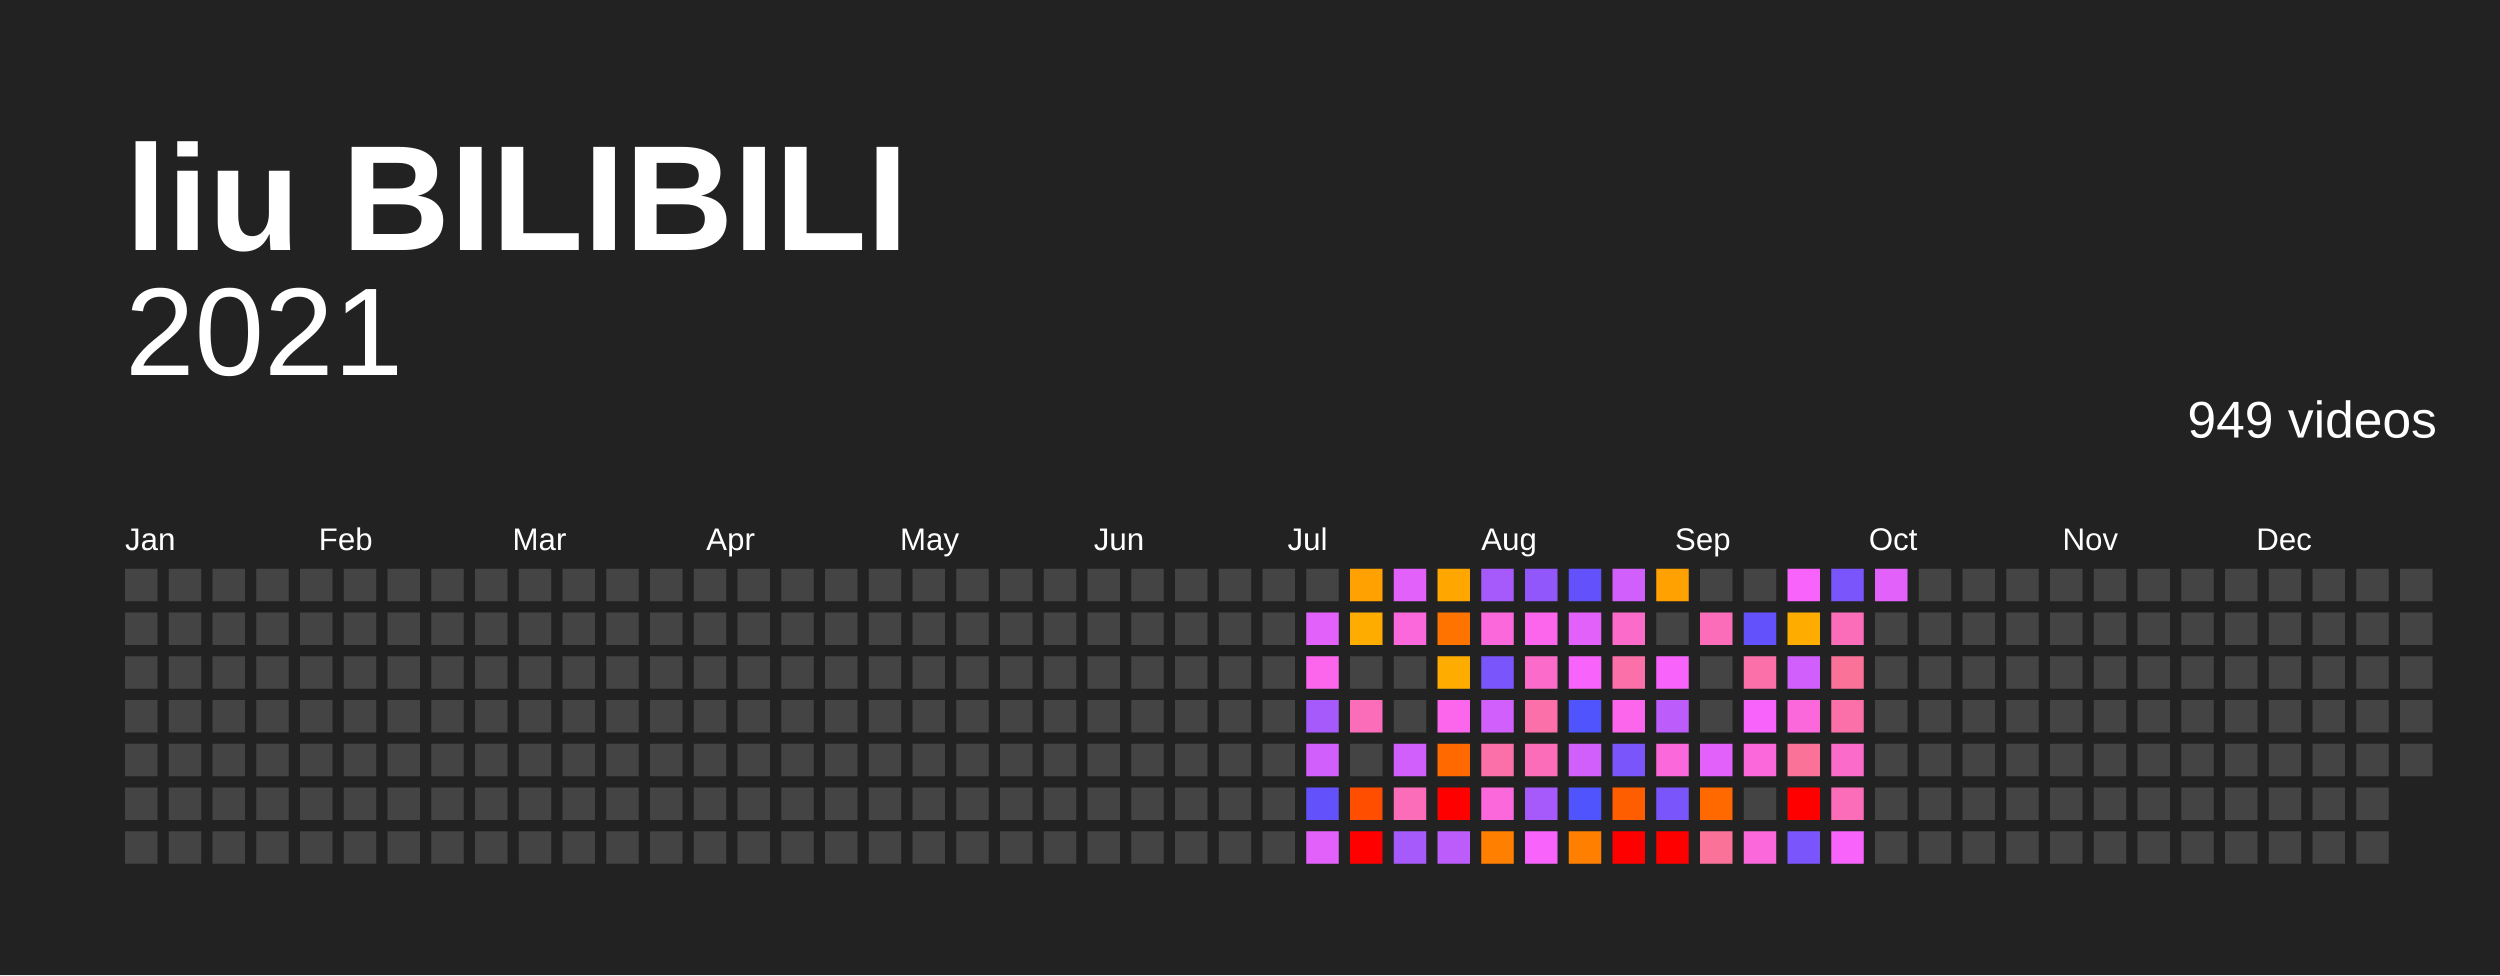
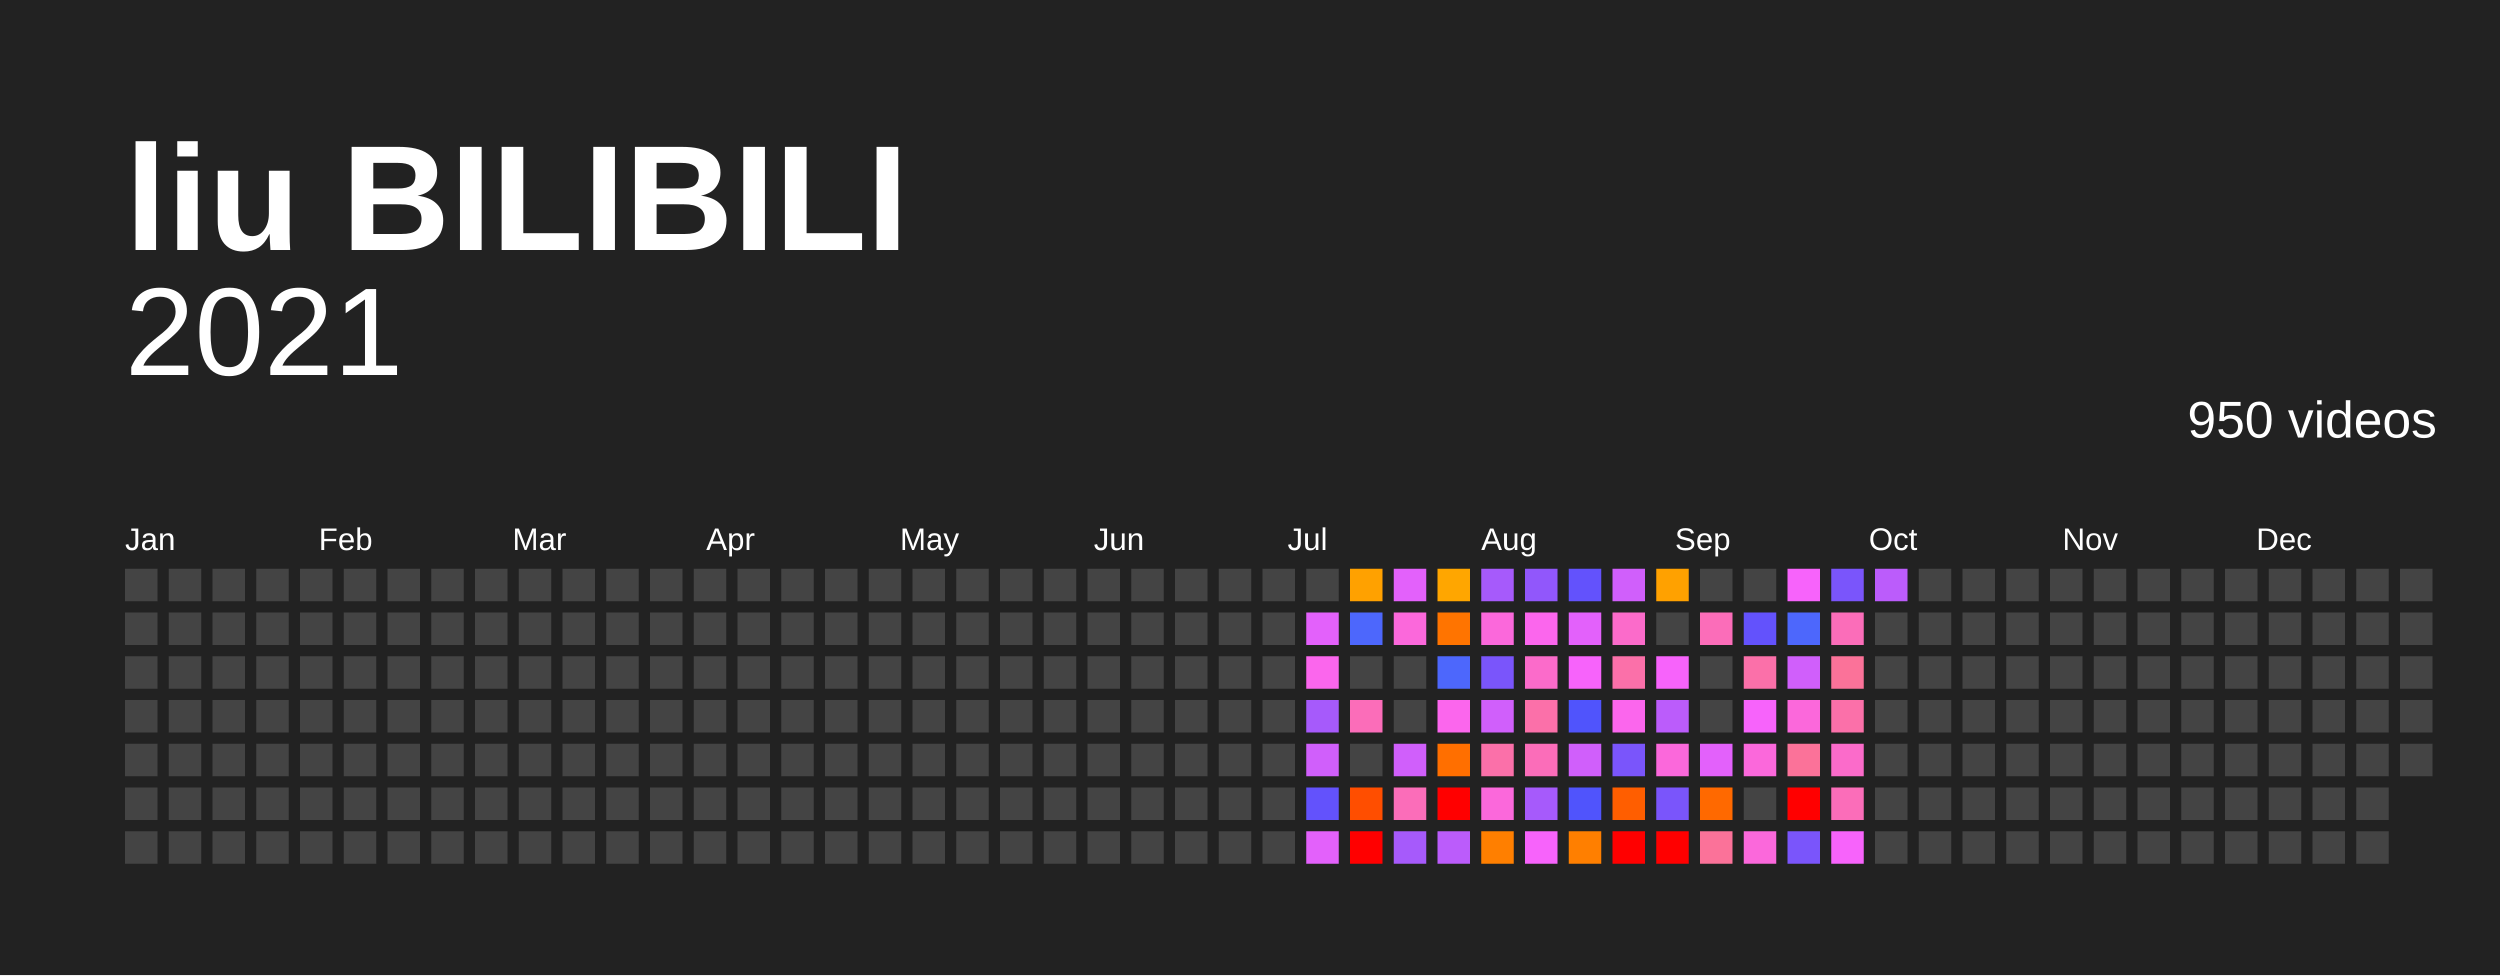
<svg xmlns="http://www.w3.org/2000/svg" baseProfile="full" height="78mm" version="1.1" viewBox="0,0,200,78" width="200mm">
  <defs />
  <rect fill="#222222" height="78" width="200" x="0" y="0" />
  <text fill="#FFFFFF" style="font-size:12px; font-family:Arial; font-weight:bold;" x="10" y="20">liu BILIBILI</text>
  <text alignment-baseline="hanging" fill="#FFFFFF" style="font-size:10.0px; font-family:Arial;" x="10" y="30">2021</text>
-   <text alignment-baseline="hanging" fill="#FFFFFF" style="font-size:4.125px; font-family:Arial;" x="175" y="35">949 videos</text>
+   <text alignment-baseline="hanging" fill="#FFFFFF" style="font-size:4.125px; font-family:Arial;" x="175" y="35">950 videos</text>
  <text fill="#FFFFFF" style="font-size:2.5px; font-family:Arial" x="10.0" y="44">Jan</text>
  <text fill="#FFFFFF" style="font-size:2.5px; font-family:Arial" x="25.5" y="44">Feb</text>
  <text fill="#FFFFFF" style="font-size:2.5px; font-family:Arial" x="41.0" y="44">Mar</text>
  <text fill="#FFFFFF" style="font-size:2.5px; font-family:Arial" x="56.5" y="44">Apr</text>
  <text fill="#FFFFFF" style="font-size:2.5px; font-family:Arial" x="72.0" y="44">May</text>
  <text fill="#FFFFFF" style="font-size:2.5px; font-family:Arial" x="87.5" y="44">Jun</text>
  <text fill="#FFFFFF" style="font-size:2.5px; font-family:Arial" x="103.0" y="44">Jul</text>
  <text fill="#FFFFFF" style="font-size:2.5px; font-family:Arial" x="118.5" y="44">Aug</text>
  <text fill="#FFFFFF" style="font-size:2.5px; font-family:Arial" x="134.0" y="44">Sep</text>
  <text fill="#FFFFFF" style="font-size:2.5px; font-family:Arial" x="149.5" y="44">Oct</text>
  <text fill="#FFFFFF" style="font-size:2.5px; font-family:Arial" x="165.0" y="44">Nov</text>
  <text fill="#FFFFFF" style="font-size:2.5px; font-family:Arial" x="180.5" y="44">Dec</text>
  <rect fill="#444444" height="2.6" width="2.6" x="10.0" y="45.5" />
  <rect fill="#444444" height="2.6" width="2.6" x="10.0" y="49.0" />
  <rect fill="#444444" height="2.6" width="2.6" x="10.0" y="52.5" />
  <rect fill="#444444" height="2.6" width="2.6" x="10.0" y="56.0" />
  <rect fill="#444444" height="2.6" width="2.6" x="10.0" y="59.5" />
  <rect fill="#444444" height="2.6" width="2.6" x="10.0" y="63.0" />
  <rect fill="#444444" height="2.6" width="2.6" x="10.0" y="66.5" />
  <rect fill="#444444" height="2.6" width="2.6" x="13.5" y="45.5" />
  <rect fill="#444444" height="2.6" width="2.6" x="13.5" y="49.0" />
  <rect fill="#444444" height="2.6" width="2.6" x="13.5" y="52.5" />
  <rect fill="#444444" height="2.6" width="2.6" x="13.5" y="56.0" />
  <rect fill="#444444" height="2.6" width="2.6" x="13.5" y="59.5" />
  <rect fill="#444444" height="2.6" width="2.6" x="13.5" y="63.0" />
  <rect fill="#444444" height="2.6" width="2.6" x="13.5" y="66.5" />
  <rect fill="#444444" height="2.6" width="2.6" x="17.0" y="45.5" />
  <rect fill="#444444" height="2.6" width="2.6" x="17.0" y="49.0" />
  <rect fill="#444444" height="2.6" width="2.6" x="17.0" y="52.5" />
  <rect fill="#444444" height="2.6" width="2.6" x="17.0" y="56.0" />
  <rect fill="#444444" height="2.6" width="2.6" x="17.0" y="59.5" />
  <rect fill="#444444" height="2.6" width="2.6" x="17.0" y="63.0" />
  <rect fill="#444444" height="2.6" width="2.6" x="17.0" y="66.5" />
  <rect fill="#444444" height="2.6" width="2.6" x="20.5" y="45.5" />
  <rect fill="#444444" height="2.6" width="2.6" x="20.5" y="49.0" />
  <rect fill="#444444" height="2.6" width="2.6" x="20.5" y="52.5" />
  <rect fill="#444444" height="2.6" width="2.6" x="20.5" y="56.0" />
  <rect fill="#444444" height="2.6" width="2.6" x="20.5" y="59.5" />
  <rect fill="#444444" height="2.6" width="2.6" x="20.5" y="63.0" />
  <rect fill="#444444" height="2.6" width="2.6" x="20.5" y="66.5" />
  <rect fill="#444444" height="2.6" width="2.6" x="24.0" y="45.5" />
  <rect fill="#444444" height="2.6" width="2.6" x="24.0" y="49.0" />
  <rect fill="#444444" height="2.6" width="2.6" x="24.0" y="52.5" />
  <rect fill="#444444" height="2.6" width="2.6" x="24.0" y="56.0" />
  <rect fill="#444444" height="2.6" width="2.6" x="24.0" y="59.5" />
  <rect fill="#444444" height="2.6" width="2.6" x="24.0" y="63.0" />
  <rect fill="#444444" height="2.6" width="2.6" x="24.0" y="66.5" />
  <rect fill="#444444" height="2.6" width="2.6" x="27.5" y="45.5" />
  <rect fill="#444444" height="2.6" width="2.6" x="27.5" y="49.0" />
  <rect fill="#444444" height="2.6" width="2.6" x="27.5" y="52.5" />
  <rect fill="#444444" height="2.6" width="2.6" x="27.5" y="56.0" />
  <rect fill="#444444" height="2.6" width="2.6" x="27.5" y="59.5" />
  <rect fill="#444444" height="2.6" width="2.6" x="27.5" y="63.0" />
  <rect fill="#444444" height="2.6" width="2.6" x="27.5" y="66.5" />
  <rect fill="#444444" height="2.6" width="2.6" x="31.0" y="45.5" />
  <rect fill="#444444" height="2.6" width="2.6" x="31.0" y="49.0" />
  <rect fill="#444444" height="2.6" width="2.6" x="31.0" y="52.5" />
  <rect fill="#444444" height="2.6" width="2.6" x="31.0" y="56.0" />
  <rect fill="#444444" height="2.6" width="2.6" x="31.0" y="59.5" />
  <rect fill="#444444" height="2.6" width="2.6" x="31.0" y="63.0" />
  <rect fill="#444444" height="2.6" width="2.6" x="31.0" y="66.5" />
  <rect fill="#444444" height="2.6" width="2.6" x="34.5" y="45.5" />
  <rect fill="#444444" height="2.6" width="2.6" x="34.5" y="49.0" />
  <rect fill="#444444" height="2.6" width="2.6" x="34.5" y="52.5" />
  <rect fill="#444444" height="2.6" width="2.6" x="34.5" y="56.0" />
  <rect fill="#444444" height="2.6" width="2.6" x="34.5" y="59.5" />
  <rect fill="#444444" height="2.6" width="2.6" x="34.5" y="63.0" />
  <rect fill="#444444" height="2.6" width="2.6" x="34.5" y="66.5" />
  <rect fill="#444444" height="2.6" width="2.6" x="38.0" y="45.5" />
  <rect fill="#444444" height="2.6" width="2.6" x="38.0" y="49.0" />
  <rect fill="#444444" height="2.6" width="2.6" x="38.0" y="52.5" />
  <rect fill="#444444" height="2.6" width="2.6" x="38.0" y="56.0" />
  <rect fill="#444444" height="2.6" width="2.6" x="38.0" y="59.5" />
  <rect fill="#444444" height="2.6" width="2.6" x="38.0" y="63.0" />
  <rect fill="#444444" height="2.6" width="2.6" x="38.0" y="66.5" />
  <rect fill="#444444" height="2.6" width="2.6" x="41.5" y="45.5" />
  <rect fill="#444444" height="2.6" width="2.6" x="41.5" y="49.0" />
  <rect fill="#444444" height="2.6" width="2.6" x="41.5" y="52.5" />
  <rect fill="#444444" height="2.6" width="2.6" x="41.5" y="56.0" />
  <rect fill="#444444" height="2.6" width="2.6" x="41.5" y="59.5" />
  <rect fill="#444444" height="2.6" width="2.6" x="41.5" y="63.0" />
  <rect fill="#444444" height="2.6" width="2.6" x="41.5" y="66.5" />
  <rect fill="#444444" height="2.6" width="2.6" x="45.0" y="45.5" />
  <rect fill="#444444" height="2.6" width="2.6" x="45.0" y="49.0" />
  <rect fill="#444444" height="2.6" width="2.6" x="45.0" y="52.5" />
  <rect fill="#444444" height="2.6" width="2.6" x="45.0" y="56.0" />
  <rect fill="#444444" height="2.6" width="2.6" x="45.0" y="59.5" />
  <rect fill="#444444" height="2.6" width="2.6" x="45.0" y="63.0" />
  <rect fill="#444444" height="2.6" width="2.6" x="45.0" y="66.5" />
  <rect fill="#444444" height="2.6" width="2.6" x="48.5" y="45.5" />
  <rect fill="#444444" height="2.6" width="2.6" x="48.5" y="49.0" />
  <rect fill="#444444" height="2.6" width="2.6" x="48.5" y="52.5" />
  <rect fill="#444444" height="2.6" width="2.6" x="48.5" y="56.0" />
  <rect fill="#444444" height="2.6" width="2.6" x="48.5" y="59.5" />
  <rect fill="#444444" height="2.6" width="2.6" x="48.5" y="63.0" />
  <rect fill="#444444" height="2.6" width="2.6" x="48.5" y="66.5" />
  <rect fill="#444444" height="2.6" width="2.6" x="52.0" y="45.5" />
  <rect fill="#444444" height="2.6" width="2.6" x="52.0" y="49.0" />
  <rect fill="#444444" height="2.6" width="2.6" x="52.0" y="52.5" />
  <rect fill="#444444" height="2.6" width="2.6" x="52.0" y="56.0" />
  <rect fill="#444444" height="2.6" width="2.6" x="52.0" y="59.5" />
  <rect fill="#444444" height="2.6" width="2.6" x="52.0" y="63.0" />
  <rect fill="#444444" height="2.6" width="2.6" x="52.0" y="66.5" />
  <rect fill="#444444" height="2.6" width="2.6" x="55.5" y="45.5" />
  <rect fill="#444444" height="2.6" width="2.6" x="55.5" y="49.0" />
  <rect fill="#444444" height="2.6" width="2.6" x="55.5" y="52.5" />
  <rect fill="#444444" height="2.6" width="2.6" x="55.5" y="56.0" />
  <rect fill="#444444" height="2.6" width="2.6" x="55.5" y="59.5" />
  <rect fill="#444444" height="2.6" width="2.6" x="55.5" y="63.0" />
  <rect fill="#444444" height="2.6" width="2.6" x="55.5" y="66.5" />
  <rect fill="#444444" height="2.6" width="2.6" x="59.0" y="45.5" />
  <rect fill="#444444" height="2.6" width="2.6" x="59.0" y="49.0" />
  <rect fill="#444444" height="2.6" width="2.6" x="59.0" y="52.5" />
  <rect fill="#444444" height="2.6" width="2.6" x="59.0" y="56.0" />
  <rect fill="#444444" height="2.6" width="2.6" x="59.0" y="59.5" />
  <rect fill="#444444" height="2.6" width="2.6" x="59.0" y="63.0" />
  <rect fill="#444444" height="2.6" width="2.6" x="59.0" y="66.5" />
  <rect fill="#444444" height="2.6" width="2.6" x="62.5" y="45.5" />
  <rect fill="#444444" height="2.6" width="2.6" x="62.5" y="49.0" />
  <rect fill="#444444" height="2.6" width="2.6" x="62.5" y="52.5" />
  <rect fill="#444444" height="2.6" width="2.6" x="62.5" y="56.0" />
  <rect fill="#444444" height="2.6" width="2.6" x="62.5" y="59.5" />
  <rect fill="#444444" height="2.6" width="2.6" x="62.5" y="63.0" />
  <rect fill="#444444" height="2.6" width="2.6" x="62.5" y="66.5" />
  <rect fill="#444444" height="2.6" width="2.6" x="66.0" y="45.5" />
  <rect fill="#444444" height="2.6" width="2.6" x="66.0" y="49.0" />
  <rect fill="#444444" height="2.6" width="2.6" x="66.0" y="52.5" />
  <rect fill="#444444" height="2.6" width="2.6" x="66.0" y="56.0" />
  <rect fill="#444444" height="2.6" width="2.6" x="66.0" y="59.5" />
  <rect fill="#444444" height="2.6" width="2.6" x="66.0" y="63.0" />
  <rect fill="#444444" height="2.6" width="2.6" x="66.0" y="66.5" />
  <rect fill="#444444" height="2.6" width="2.6" x="69.5" y="45.5" />
  <rect fill="#444444" height="2.6" width="2.6" x="69.5" y="49.0" />
  <rect fill="#444444" height="2.6" width="2.6" x="69.5" y="52.5" />
  <rect fill="#444444" height="2.6" width="2.6" x="69.5" y="56.0" />
  <rect fill="#444444" height="2.6" width="2.6" x="69.5" y="59.5" />
  <rect fill="#444444" height="2.6" width="2.6" x="69.5" y="63.0" />
  <rect fill="#444444" height="2.6" width="2.6" x="69.5" y="66.5" />
  <rect fill="#444444" height="2.6" width="2.6" x="73.0" y="45.5" />
  <rect fill="#444444" height="2.6" width="2.6" x="73.0" y="49.0" />
  <rect fill="#444444" height="2.6" width="2.6" x="73.0" y="52.5" />
  <rect fill="#444444" height="2.6" width="2.6" x="73.0" y="56.0" />
  <rect fill="#444444" height="2.6" width="2.6" x="73.0" y="59.5" />
  <rect fill="#444444" height="2.6" width="2.6" x="73.0" y="63.0" />
  <rect fill="#444444" height="2.6" width="2.6" x="73.0" y="66.5" />
  <rect fill="#444444" height="2.6" width="2.6" x="76.5" y="45.5" />
  <rect fill="#444444" height="2.6" width="2.6" x="76.5" y="49.0" />
  <rect fill="#444444" height="2.6" width="2.6" x="76.5" y="52.5" />
  <rect fill="#444444" height="2.6" width="2.6" x="76.5" y="56.0" />
  <rect fill="#444444" height="2.6" width="2.6" x="76.5" y="59.5" />
  <rect fill="#444444" height="2.6" width="2.6" x="76.5" y="63.0" />
  <rect fill="#444444" height="2.6" width="2.6" x="76.5" y="66.5" />
  <rect fill="#444444" height="2.6" width="2.6" x="80.0" y="45.5" />
  <rect fill="#444444" height="2.6" width="2.6" x="80.0" y="49.0" />
  <rect fill="#444444" height="2.6" width="2.6" x="80.0" y="52.5" />
  <rect fill="#444444" height="2.6" width="2.6" x="80.0" y="56.0" />
  <rect fill="#444444" height="2.6" width="2.6" x="80.0" y="59.5" />
  <rect fill="#444444" height="2.6" width="2.6" x="80.0" y="63.0" />
  <rect fill="#444444" height="2.6" width="2.6" x="80.0" y="66.5" />
  <rect fill="#444444" height="2.6" width="2.6" x="83.5" y="45.5" />
  <rect fill="#444444" height="2.6" width="2.6" x="83.5" y="49.0" />
  <rect fill="#444444" height="2.6" width="2.6" x="83.5" y="52.5" />
  <rect fill="#444444" height="2.6" width="2.6" x="83.5" y="56.0" />
  <rect fill="#444444" height="2.6" width="2.6" x="83.5" y="59.5" />
  <rect fill="#444444" height="2.6" width="2.6" x="83.5" y="63.0" />
  <rect fill="#444444" height="2.6" width="2.6" x="83.5" y="66.5" />
  <rect fill="#444444" height="2.6" width="2.6" x="87.0" y="45.5" />
  <rect fill="#444444" height="2.6" width="2.6" x="87.0" y="49.0" />
  <rect fill="#444444" height="2.6" width="2.6" x="87.0" y="52.5" />
  <rect fill="#444444" height="2.6" width="2.6" x="87.0" y="56.0" />
  <rect fill="#444444" height="2.6" width="2.6" x="87.0" y="59.5" />
  <rect fill="#444444" height="2.6" width="2.6" x="87.0" y="63.0" />
  <rect fill="#444444" height="2.6" width="2.6" x="87.0" y="66.5" />
  <rect fill="#444444" height="2.6" width="2.6" x="90.5" y="45.5" />
  <rect fill="#444444" height="2.6" width="2.6" x="90.5" y="49.0" />
  <rect fill="#444444" height="2.6" width="2.6" x="90.5" y="52.5" />
  <rect fill="#444444" height="2.6" width="2.6" x="90.5" y="56.0" />
  <rect fill="#444444" height="2.6" width="2.6" x="90.5" y="59.5" />
  <rect fill="#444444" height="2.6" width="2.6" x="90.5" y="63.0" />
  <rect fill="#444444" height="2.6" width="2.6" x="90.5" y="66.5" />
  <rect fill="#444444" height="2.6" width="2.6" x="94.0" y="45.5" />
  <rect fill="#444444" height="2.6" width="2.6" x="94.0" y="49.0" />
  <rect fill="#444444" height="2.6" width="2.6" x="94.0" y="52.5" />
  <rect fill="#444444" height="2.6" width="2.6" x="94.0" y="56.0" />
  <rect fill="#444444" height="2.6" width="2.6" x="94.0" y="59.5" />
  <rect fill="#444444" height="2.6" width="2.6" x="94.0" y="63.0" />
  <rect fill="#444444" height="2.6" width="2.6" x="94.0" y="66.5" />
  <rect fill="#444444" height="2.6" width="2.6" x="97.5" y="45.5" />
  <rect fill="#444444" height="2.6" width="2.6" x="97.5" y="49.0" />
  <rect fill="#444444" height="2.6" width="2.6" x="97.5" y="52.5" />
  <rect fill="#444444" height="2.6" width="2.6" x="97.5" y="56.0" />
  <rect fill="#444444" height="2.6" width="2.6" x="97.5" y="59.5" />
  <rect fill="#444444" height="2.6" width="2.6" x="97.5" y="63.0" />
  <rect fill="#444444" height="2.6" width="2.6" x="97.5" y="66.5" />
  <rect fill="#444444" height="2.6" width="2.6" x="101.0" y="45.5" />
  <rect fill="#444444" height="2.6" width="2.6" x="101.0" y="49.0" />
  <rect fill="#444444" height="2.6" width="2.6" x="101.0" y="52.5" />
  <rect fill="#444444" height="2.6" width="2.6" x="101.0" y="56.0" />
  <rect fill="#444444" height="2.6" width="2.6" x="101.0" y="59.5" />
  <rect fill="#444444" height="2.6" width="2.6" x="101.0" y="63.0" />
  <rect fill="#444444" height="2.6" width="2.6" x="101.0" y="66.5" />
  <rect fill="#444444" height="2.6" width="2.6" x="104.5" y="45.5" />
  <rect fill="#e361fb" height="2.6" width="2.6" x="104.5" y="49.0" />
  <rect fill="#fb66ed" height="2.6" width="2.6" x="104.5" y="52.5" />
  <rect fill="#a65afb" height="2.6" width="2.6" x="104.5" y="56.0" />
  <rect fill="#d05ffb" height="2.6" width="2.6" x="104.5" y="59.5" />
  <rect fill="#6352fc" height="2.6" width="2.6" x="104.5" y="63.0" />
  <rect fill="#e361fb" height="2.6" width="2.6" x="104.5" y="66.5" />
  <rect fill="#ffa100" height="2.6" width="2.6" x="108.0" y="45.5" />
-   <rect fill="#ffac00" height="2.6" width="2.6" x="108.0" y="49.0" />
+   <rect fill="#4d67fc" height="2.6" width="2.6" x="108.0" y="49.0" />
  <rect fill="#444444" height="2.6" width="2.6" x="108.0" y="52.5" />
  <rect fill="#fb6db9" height="2.6" width="2.6" x="108.0" y="56.0" />
  <rect fill="#444444" height="2.6" width="2.6" x="108.0" y="59.5" />
  <rect fill="#ff4e00" height="2.6" width="2.6" x="108.0" y="63.0" />
  <rect fill="red" height="2.6" width="2.6" x="108.0" y="66.5" />
  <rect fill="#e361fb" height="2.6" width="2.6" x="111.5" y="45.5" />
  <rect fill="#fb68db" height="2.6" width="2.6" x="111.5" y="49.0" />
  <rect fill="#444444" height="2.6" width="2.6" x="111.5" y="52.5" />
  <rect fill="#444444" height="2.6" width="2.6" x="111.5" y="56.0" />
  <rect fill="#d05ffb" height="2.6" width="2.6" x="111.5" y="59.5" />
  <rect fill="#fb6db9" height="2.6" width="2.6" x="111.5" y="63.0" />
  <rect fill="#a65afb" height="2.6" width="2.6" x="111.5" y="66.5" />
  <rect fill="#ffa600" height="2.6" width="2.6" x="115.0" y="45.5" />
  <rect fill="#ff7400" height="2.6" width="2.6" x="115.0" y="49.0" />
-   <rect fill="#ffac00" height="2.6" width="2.6" x="115.0" y="52.5" />
+   <rect fill="#4d67fc" height="2.6" width="2.6" x="115.0" y="52.5" />
  <rect fill="#fb66ed" height="2.6" width="2.6" x="115.0" y="56.0" />
-   <rect fill="#ff6900" height="2.6" width="2.6" x="115.0" y="59.5" />
+   <rect fill="#ff6f00" height="2.6" width="2.6" x="115.0" y="59.5" />
  <rect fill="red" height="2.6" width="2.6" x="115.0" y="63.0" />
  <rect fill="#bb5cfb" height="2.6" width="2.6" x="115.0" y="66.5" />
  <rect fill="#a65afb" height="2.6" width="2.6" x="118.5" y="45.5" />
  <rect fill="#fb68db" height="2.6" width="2.6" x="118.5" y="49.0" />
  <rect fill="#7a55fb" height="2.6" width="2.6" x="118.5" y="52.5" />
  <rect fill="#d05ffb" height="2.6" width="2.6" x="118.5" y="56.0" />
  <rect fill="#fb70a9" height="2.6" width="2.6" x="118.5" y="59.5" />
  <rect fill="#fb68db" height="2.6" width="2.6" x="118.5" y="63.0" />
  <rect fill="#ff7f00" height="2.6" width="2.6" x="118.5" y="66.5" />
  <rect fill="#9157fb" height="2.6" width="2.6" x="122.0" y="45.5" />
  <rect fill="#fb66ed" height="2.6" width="2.6" x="122.0" y="49.0" />
  <rect fill="#fb6bca" height="2.6" width="2.6" x="122.0" y="52.5" />
  <rect fill="#fb70a9" height="2.6" width="2.6" x="122.0" y="56.0" />
  <rect fill="#fb6db9" height="2.6" width="2.6" x="122.0" y="59.5" />
  <rect fill="#a65afb" height="2.6" width="2.6" x="122.0" y="63.0" />
  <rect fill="#f763fb" height="2.6" width="2.6" x="122.0" y="66.5" />
  <rect fill="#6352fc" height="2.6" width="2.6" x="125.5" y="45.5" />
  <rect fill="#e361fb" height="2.6" width="2.6" x="125.5" y="49.0" />
  <rect fill="#f763fb" height="2.6" width="2.6" x="125.5" y="52.5" />
  <rect fill="#5054fc" height="2.6" width="2.6" x="125.5" y="56.0" />
  <rect fill="#d05ffb" height="2.6" width="2.6" x="125.5" y="59.5" />
  <rect fill="#5054fc" height="2.6" width="2.6" x="125.5" y="63.0" />
  <rect fill="#ff7f00" height="2.6" width="2.6" x="125.5" y="66.5" />
  <rect fill="#d05ffb" height="2.6" width="2.6" x="129.0" y="45.5" />
  <rect fill="#fb6bca" height="2.6" width="2.6" x="129.0" y="49.0" />
  <rect fill="#fb70a9" height="2.6" width="2.6" x="129.0" y="52.5" />
  <rect fill="#fb66ed" height="2.6" width="2.6" x="129.0" y="56.0" />
  <rect fill="#7a55fb" height="2.6" width="2.6" x="129.0" y="59.5" />
  <rect fill="#ff5e00" height="2.6" width="2.6" x="129.0" y="63.0" />
  <rect fill="red" height="2.6" width="2.6" x="129.0" y="66.5" />
  <rect fill="#ffa100" height="2.6" width="2.6" x="132.5" y="45.5" />
  <rect fill="#444444" height="2.6" width="2.6" x="132.5" y="49.0" />
  <rect fill="#f763fb" height="2.6" width="2.6" x="132.5" y="52.5" />
  <rect fill="#bb5cfb" height="2.6" width="2.6" x="132.5" y="56.0" />
  <rect fill="#fb68db" height="2.6" width="2.6" x="132.5" y="59.5" />
  <rect fill="#7a55fb" height="2.6" width="2.6" x="132.5" y="63.0" />
  <rect fill="red" height="2.6" width="2.6" x="132.5" y="66.5" />
  <rect fill="#444444" height="2.6" width="2.6" x="136.0" y="45.5" />
  <rect fill="#fb6db9" height="2.6" width="2.6" x="136.0" y="49.0" />
  <rect fill="#444444" height="2.6" width="2.6" x="136.0" y="52.5" />
  <rect fill="#444444" height="2.6" width="2.6" x="136.0" y="56.0" />
  <rect fill="#e361fb" height="2.6" width="2.6" x="136.0" y="59.5" />
  <rect fill="#ff6900" height="2.6" width="2.6" x="136.0" y="63.0" />
  <rect fill="#fb7299" height="2.6" width="2.6" x="136.0" y="66.5" />
  <rect fill="#444444" height="2.6" width="2.6" x="139.5" y="45.5" />
  <rect fill="#6352fc" height="2.6" width="2.6" x="139.5" y="49.0" />
  <rect fill="#fb70a9" height="2.6" width="2.6" x="139.5" y="52.5" />
  <rect fill="#f763fb" height="2.6" width="2.6" x="139.5" y="56.0" />
  <rect fill="#fb68db" height="2.6" width="2.6" x="139.5" y="59.5" />
  <rect fill="#444444" height="2.6" width="2.6" x="139.5" y="63.0" />
  <rect fill="#fb68db" height="2.6" width="2.6" x="139.5" y="66.5" />
  <rect fill="#f763fb" height="2.6" width="2.6" x="143.0" y="45.5" />
-   <rect fill="#ffac00" height="2.6" width="2.6" x="143.0" y="49.0" />
+   <rect fill="#4d67fc" height="2.6" width="2.6" x="143.0" y="49.0" />
  <rect fill="#d05ffb" height="2.6" width="2.6" x="143.0" y="52.5" />
  <rect fill="#fb68db" height="2.6" width="2.6" x="143.0" y="56.0" />
  <rect fill="#fb7299" height="2.6" width="2.6" x="143.0" y="59.5" />
  <rect fill="red" height="2.6" width="2.6" x="143.0" y="63.0" />
  <rect fill="#7a55fb" height="2.6" width="2.6" x="143.0" y="66.5" />
  <rect fill="#7a55fb" height="2.6" width="2.6" x="146.5" y="45.5" />
  <rect fill="#fb6db9" height="2.6" width="2.6" x="146.5" y="49.0" />
  <rect fill="#fb7299" height="2.6" width="2.6" x="146.5" y="52.5" />
  <rect fill="#fb70a9" height="2.6" width="2.6" x="146.5" y="56.0" />
  <rect fill="#fb6bca" height="2.6" width="2.6" x="146.5" y="59.5" />
  <rect fill="#fb6db9" height="2.6" width="2.6" x="146.5" y="63.0" />
  <rect fill="#f763fb" height="2.6" width="2.6" x="146.5" y="66.5" />
-   <rect fill="#e361fb" height="2.6" width="2.6" x="150.0" y="45.5" />
+   <rect fill="#bb5cfb" height="2.6" width="2.6" x="150.0" y="45.5" />
  <rect fill="#444444" height="2.6" width="2.6" x="150.0" y="49.0" />
  <rect fill="#444444" height="2.6" width="2.6" x="150.0" y="52.5" />
  <rect fill="#444444" height="2.6" width="2.6" x="150.0" y="56.0" />
  <rect fill="#444444" height="2.6" width="2.6" x="150.0" y="59.5" />
  <rect fill="#444444" height="2.6" width="2.6" x="150.0" y="63.0" />
  <rect fill="#444444" height="2.6" width="2.6" x="150.0" y="66.5" />
  <rect fill="#444444" height="2.6" width="2.6" x="153.5" y="45.5" />
  <rect fill="#444444" height="2.6" width="2.6" x="153.5" y="49.0" />
  <rect fill="#444444" height="2.6" width="2.6" x="153.5" y="52.5" />
  <rect fill="#444444" height="2.6" width="2.6" x="153.5" y="56.0" />
  <rect fill="#444444" height="2.6" width="2.6" x="153.5" y="59.5" />
  <rect fill="#444444" height="2.6" width="2.6" x="153.5" y="63.0" />
  <rect fill="#444444" height="2.6" width="2.6" x="153.5" y="66.5" />
  <rect fill="#444444" height="2.6" width="2.6" x="157.0" y="45.5" />
  <rect fill="#444444" height="2.6" width="2.6" x="157.0" y="49.0" />
  <rect fill="#444444" height="2.6" width="2.6" x="157.0" y="52.5" />
  <rect fill="#444444" height="2.6" width="2.6" x="157.0" y="56.0" />
  <rect fill="#444444" height="2.6" width="2.6" x="157.0" y="59.5" />
  <rect fill="#444444" height="2.6" width="2.6" x="157.0" y="63.0" />
  <rect fill="#444444" height="2.6" width="2.6" x="157.0" y="66.5" />
  <rect fill="#444444" height="2.6" width="2.6" x="160.5" y="45.5" />
  <rect fill="#444444" height="2.6" width="2.6" x="160.5" y="49.0" />
  <rect fill="#444444" height="2.6" width="2.6" x="160.5" y="52.5" />
  <rect fill="#444444" height="2.6" width="2.6" x="160.5" y="56.0" />
  <rect fill="#444444" height="2.6" width="2.6" x="160.5" y="59.5" />
  <rect fill="#444444" height="2.6" width="2.6" x="160.5" y="63.0" />
  <rect fill="#444444" height="2.6" width="2.6" x="160.5" y="66.5" />
  <rect fill="#444444" height="2.6" width="2.6" x="164.0" y="45.5" />
  <rect fill="#444444" height="2.6" width="2.6" x="164.0" y="49.0" />
  <rect fill="#444444" height="2.6" width="2.6" x="164.0" y="52.5" />
  <rect fill="#444444" height="2.6" width="2.6" x="164.0" y="56.0" />
  <rect fill="#444444" height="2.6" width="2.6" x="164.0" y="59.5" />
  <rect fill="#444444" height="2.6" width="2.6" x="164.0" y="63.0" />
  <rect fill="#444444" height="2.6" width="2.6" x="164.0" y="66.5" />
  <rect fill="#444444" height="2.6" width="2.6" x="167.5" y="45.5" />
  <rect fill="#444444" height="2.6" width="2.6" x="167.5" y="49.0" />
  <rect fill="#444444" height="2.6" width="2.6" x="167.5" y="52.5" />
  <rect fill="#444444" height="2.6" width="2.6" x="167.5" y="56.0" />
  <rect fill="#444444" height="2.6" width="2.6" x="167.5" y="59.5" />
  <rect fill="#444444" height="2.6" width="2.6" x="167.5" y="63.0" />
  <rect fill="#444444" height="2.6" width="2.6" x="167.5" y="66.5" />
  <rect fill="#444444" height="2.6" width="2.6" x="171.0" y="45.5" />
  <rect fill="#444444" height="2.6" width="2.6" x="171.0" y="49.0" />
  <rect fill="#444444" height="2.6" width="2.6" x="171.0" y="52.5" />
  <rect fill="#444444" height="2.6" width="2.6" x="171.0" y="56.0" />
  <rect fill="#444444" height="2.6" width="2.6" x="171.0" y="59.5" />
  <rect fill="#444444" height="2.6" width="2.6" x="171.0" y="63.0" />
  <rect fill="#444444" height="2.6" width="2.6" x="171.0" y="66.5" />
  <rect fill="#444444" height="2.6" width="2.6" x="174.5" y="45.5" />
  <rect fill="#444444" height="2.6" width="2.6" x="174.5" y="49.0" />
  <rect fill="#444444" height="2.6" width="2.6" x="174.5" y="52.5" />
  <rect fill="#444444" height="2.6" width="2.6" x="174.5" y="56.0" />
  <rect fill="#444444" height="2.6" width="2.6" x="174.5" y="59.5" />
  <rect fill="#444444" height="2.6" width="2.6" x="174.5" y="63.0" />
  <rect fill="#444444" height="2.6" width="2.6" x="174.5" y="66.5" />
  <rect fill="#444444" height="2.6" width="2.6" x="178.0" y="45.5" />
  <rect fill="#444444" height="2.6" width="2.6" x="178.0" y="49.0" />
  <rect fill="#444444" height="2.6" width="2.6" x="178.0" y="52.5" />
  <rect fill="#444444" height="2.6" width="2.6" x="178.0" y="56.0" />
  <rect fill="#444444" height="2.6" width="2.6" x="178.0" y="59.5" />
  <rect fill="#444444" height="2.6" width="2.6" x="178.0" y="63.0" />
  <rect fill="#444444" height="2.6" width="2.6" x="178.0" y="66.5" />
  <rect fill="#444444" height="2.6" width="2.6" x="181.5" y="45.5" />
  <rect fill="#444444" height="2.6" width="2.6" x="181.5" y="49.0" />
  <rect fill="#444444" height="2.6" width="2.6" x="181.5" y="52.5" />
  <rect fill="#444444" height="2.6" width="2.6" x="181.5" y="56.0" />
  <rect fill="#444444" height="2.6" width="2.6" x="181.5" y="59.5" />
  <rect fill="#444444" height="2.6" width="2.6" x="181.5" y="63.0" />
  <rect fill="#444444" height="2.6" width="2.6" x="181.5" y="66.5" />
  <rect fill="#444444" height="2.6" width="2.6" x="185.0" y="45.5" />
  <rect fill="#444444" height="2.6" width="2.6" x="185.0" y="49.0" />
  <rect fill="#444444" height="2.6" width="2.6" x="185.0" y="52.5" />
  <rect fill="#444444" height="2.6" width="2.6" x="185.0" y="56.0" />
  <rect fill="#444444" height="2.6" width="2.6" x="185.0" y="59.5" />
  <rect fill="#444444" height="2.6" width="2.6" x="185.0" y="63.0" />
  <rect fill="#444444" height="2.6" width="2.6" x="185.0" y="66.5" />
  <rect fill="#444444" height="2.6" width="2.6" x="188.5" y="45.5" />
  <rect fill="#444444" height="2.6" width="2.6" x="188.5" y="49.0" />
  <rect fill="#444444" height="2.6" width="2.6" x="188.5" y="52.5" />
  <rect fill="#444444" height="2.6" width="2.6" x="188.5" y="56.0" />
  <rect fill="#444444" height="2.6" width="2.6" x="188.5" y="59.5" />
  <rect fill="#444444" height="2.6" width="2.6" x="188.5" y="63.0" />
  <rect fill="#444444" height="2.6" width="2.6" x="188.5" y="66.5" />
  <rect fill="#444444" height="2.6" width="2.6" x="192.0" y="45.5" />
  <rect fill="#444444" height="2.6" width="2.6" x="192.0" y="49.0" />
  <rect fill="#444444" height="2.6" width="2.6" x="192.0" y="52.5" />
  <rect fill="#444444" height="2.6" width="2.6" x="192.0" y="56.0" />
  <rect fill="#444444" height="2.6" width="2.6" x="192.0" y="59.5" />
</svg>
